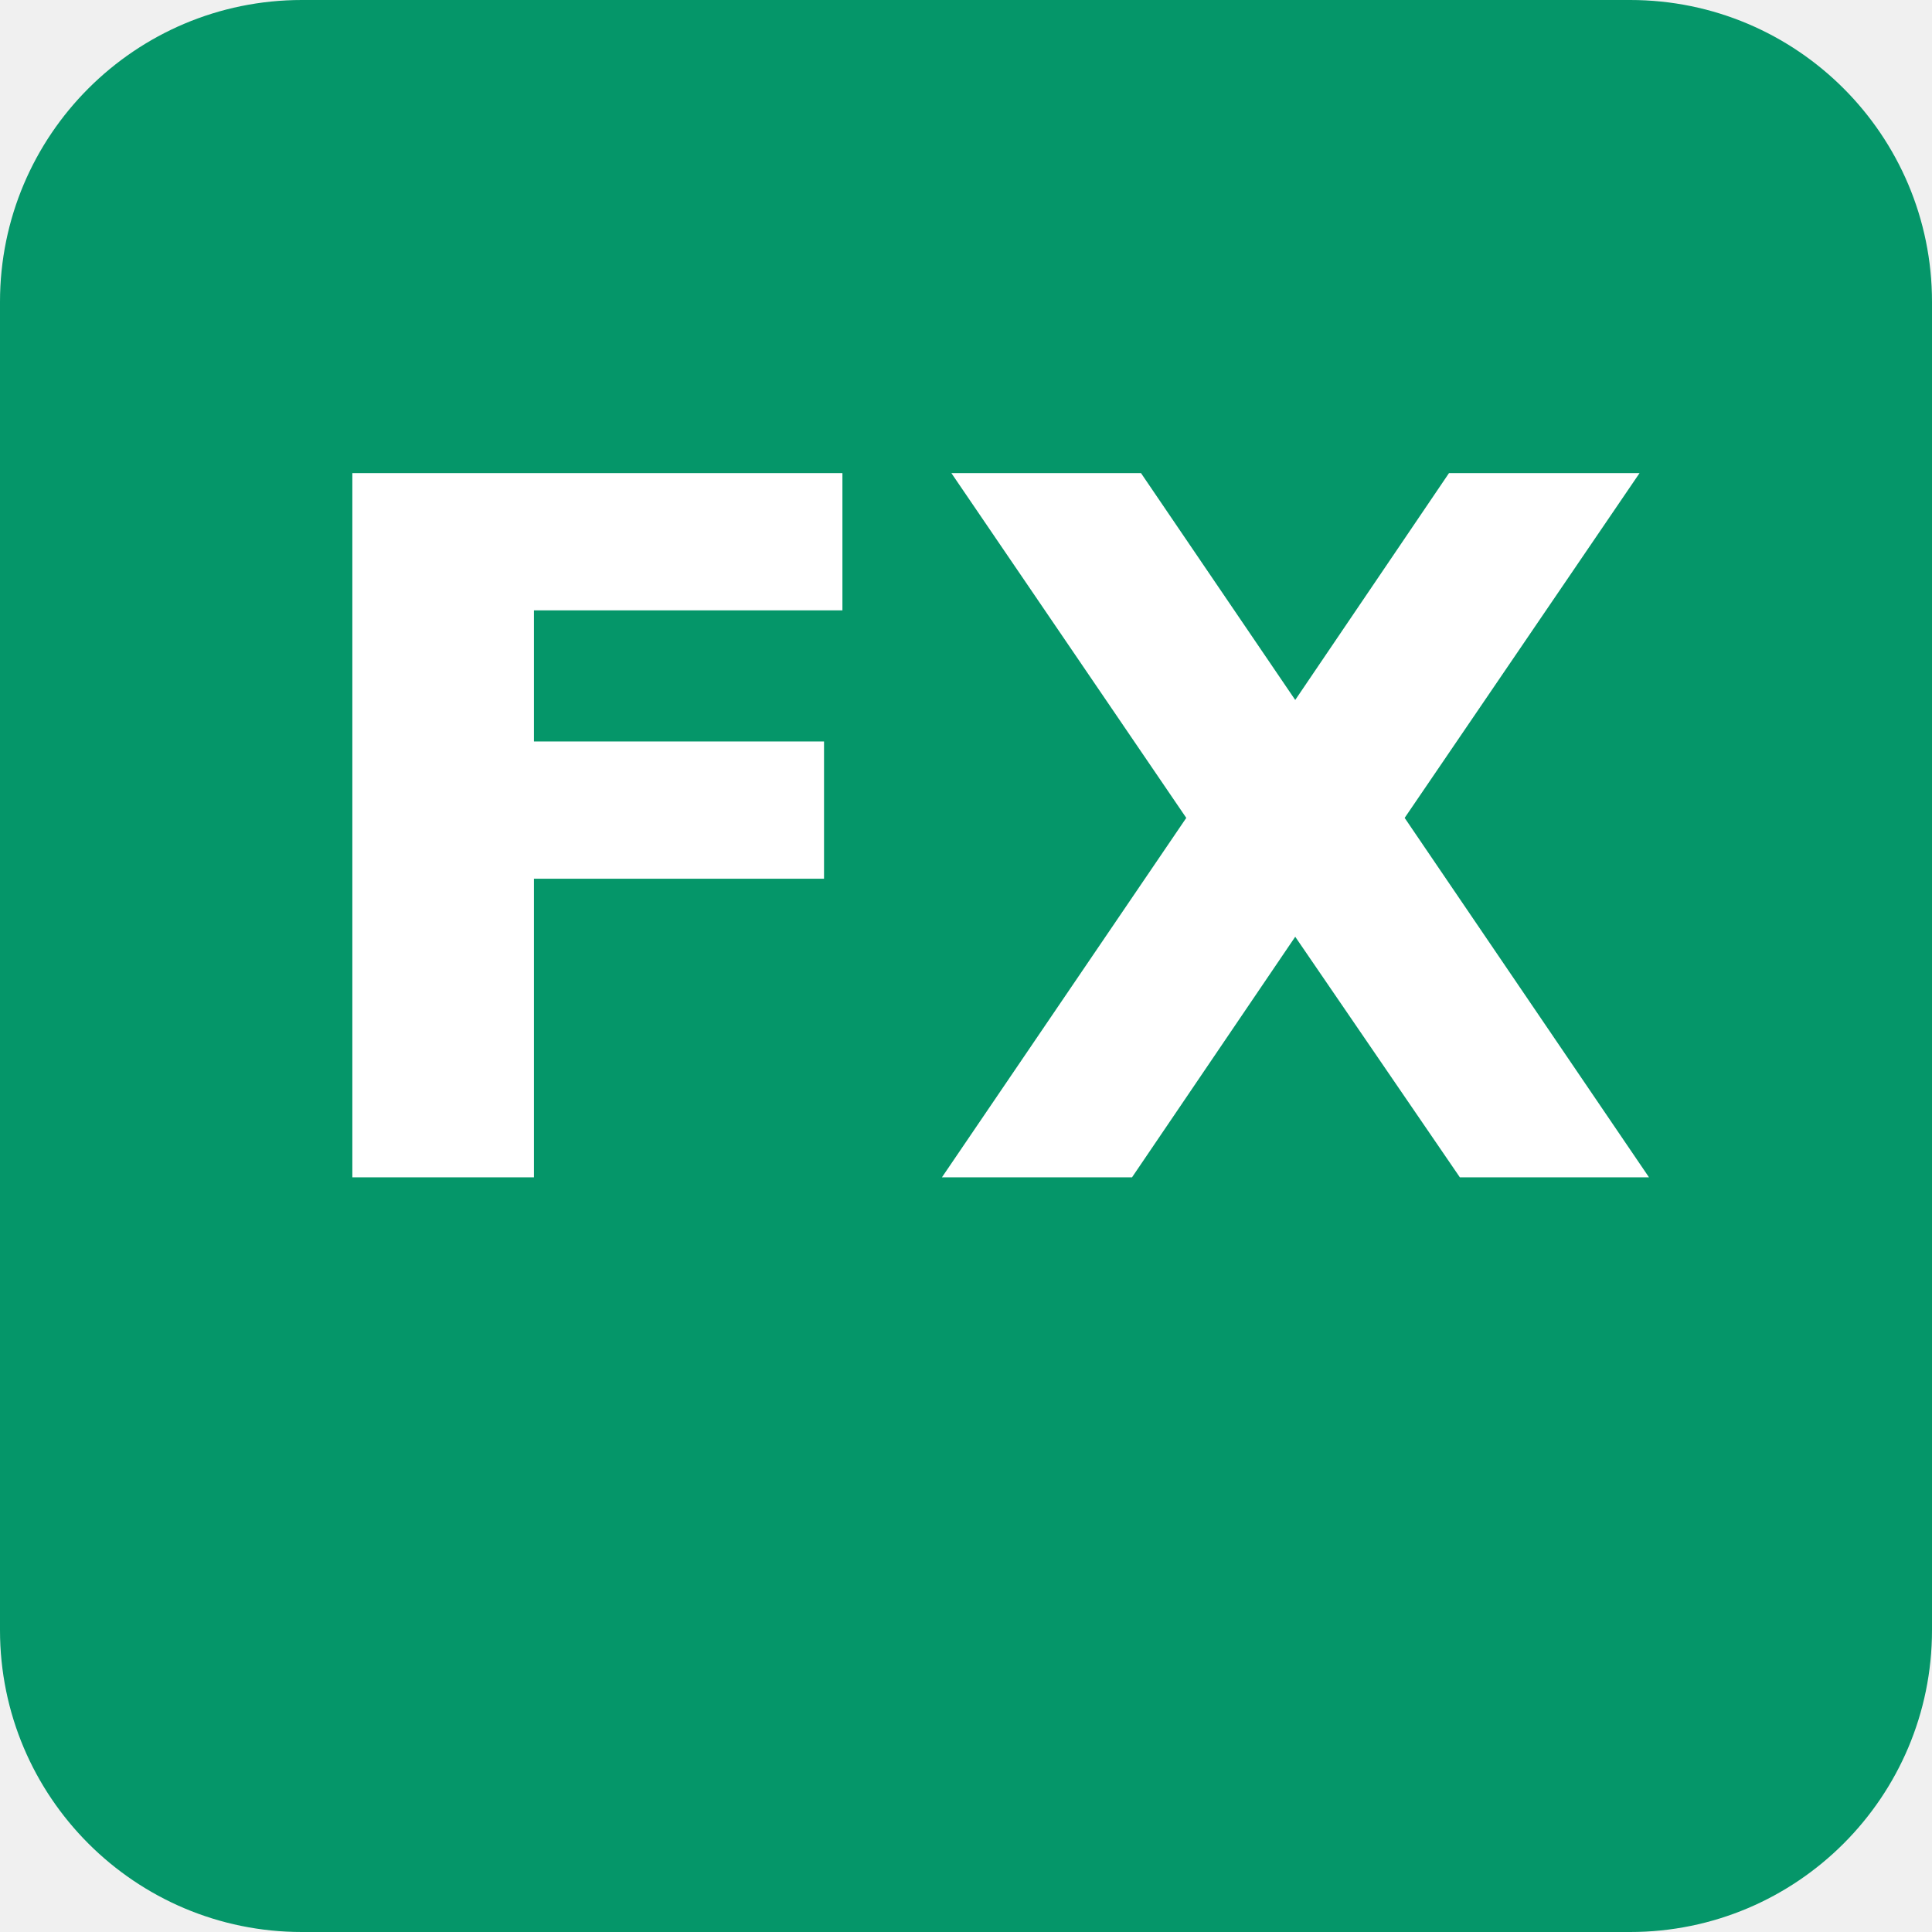
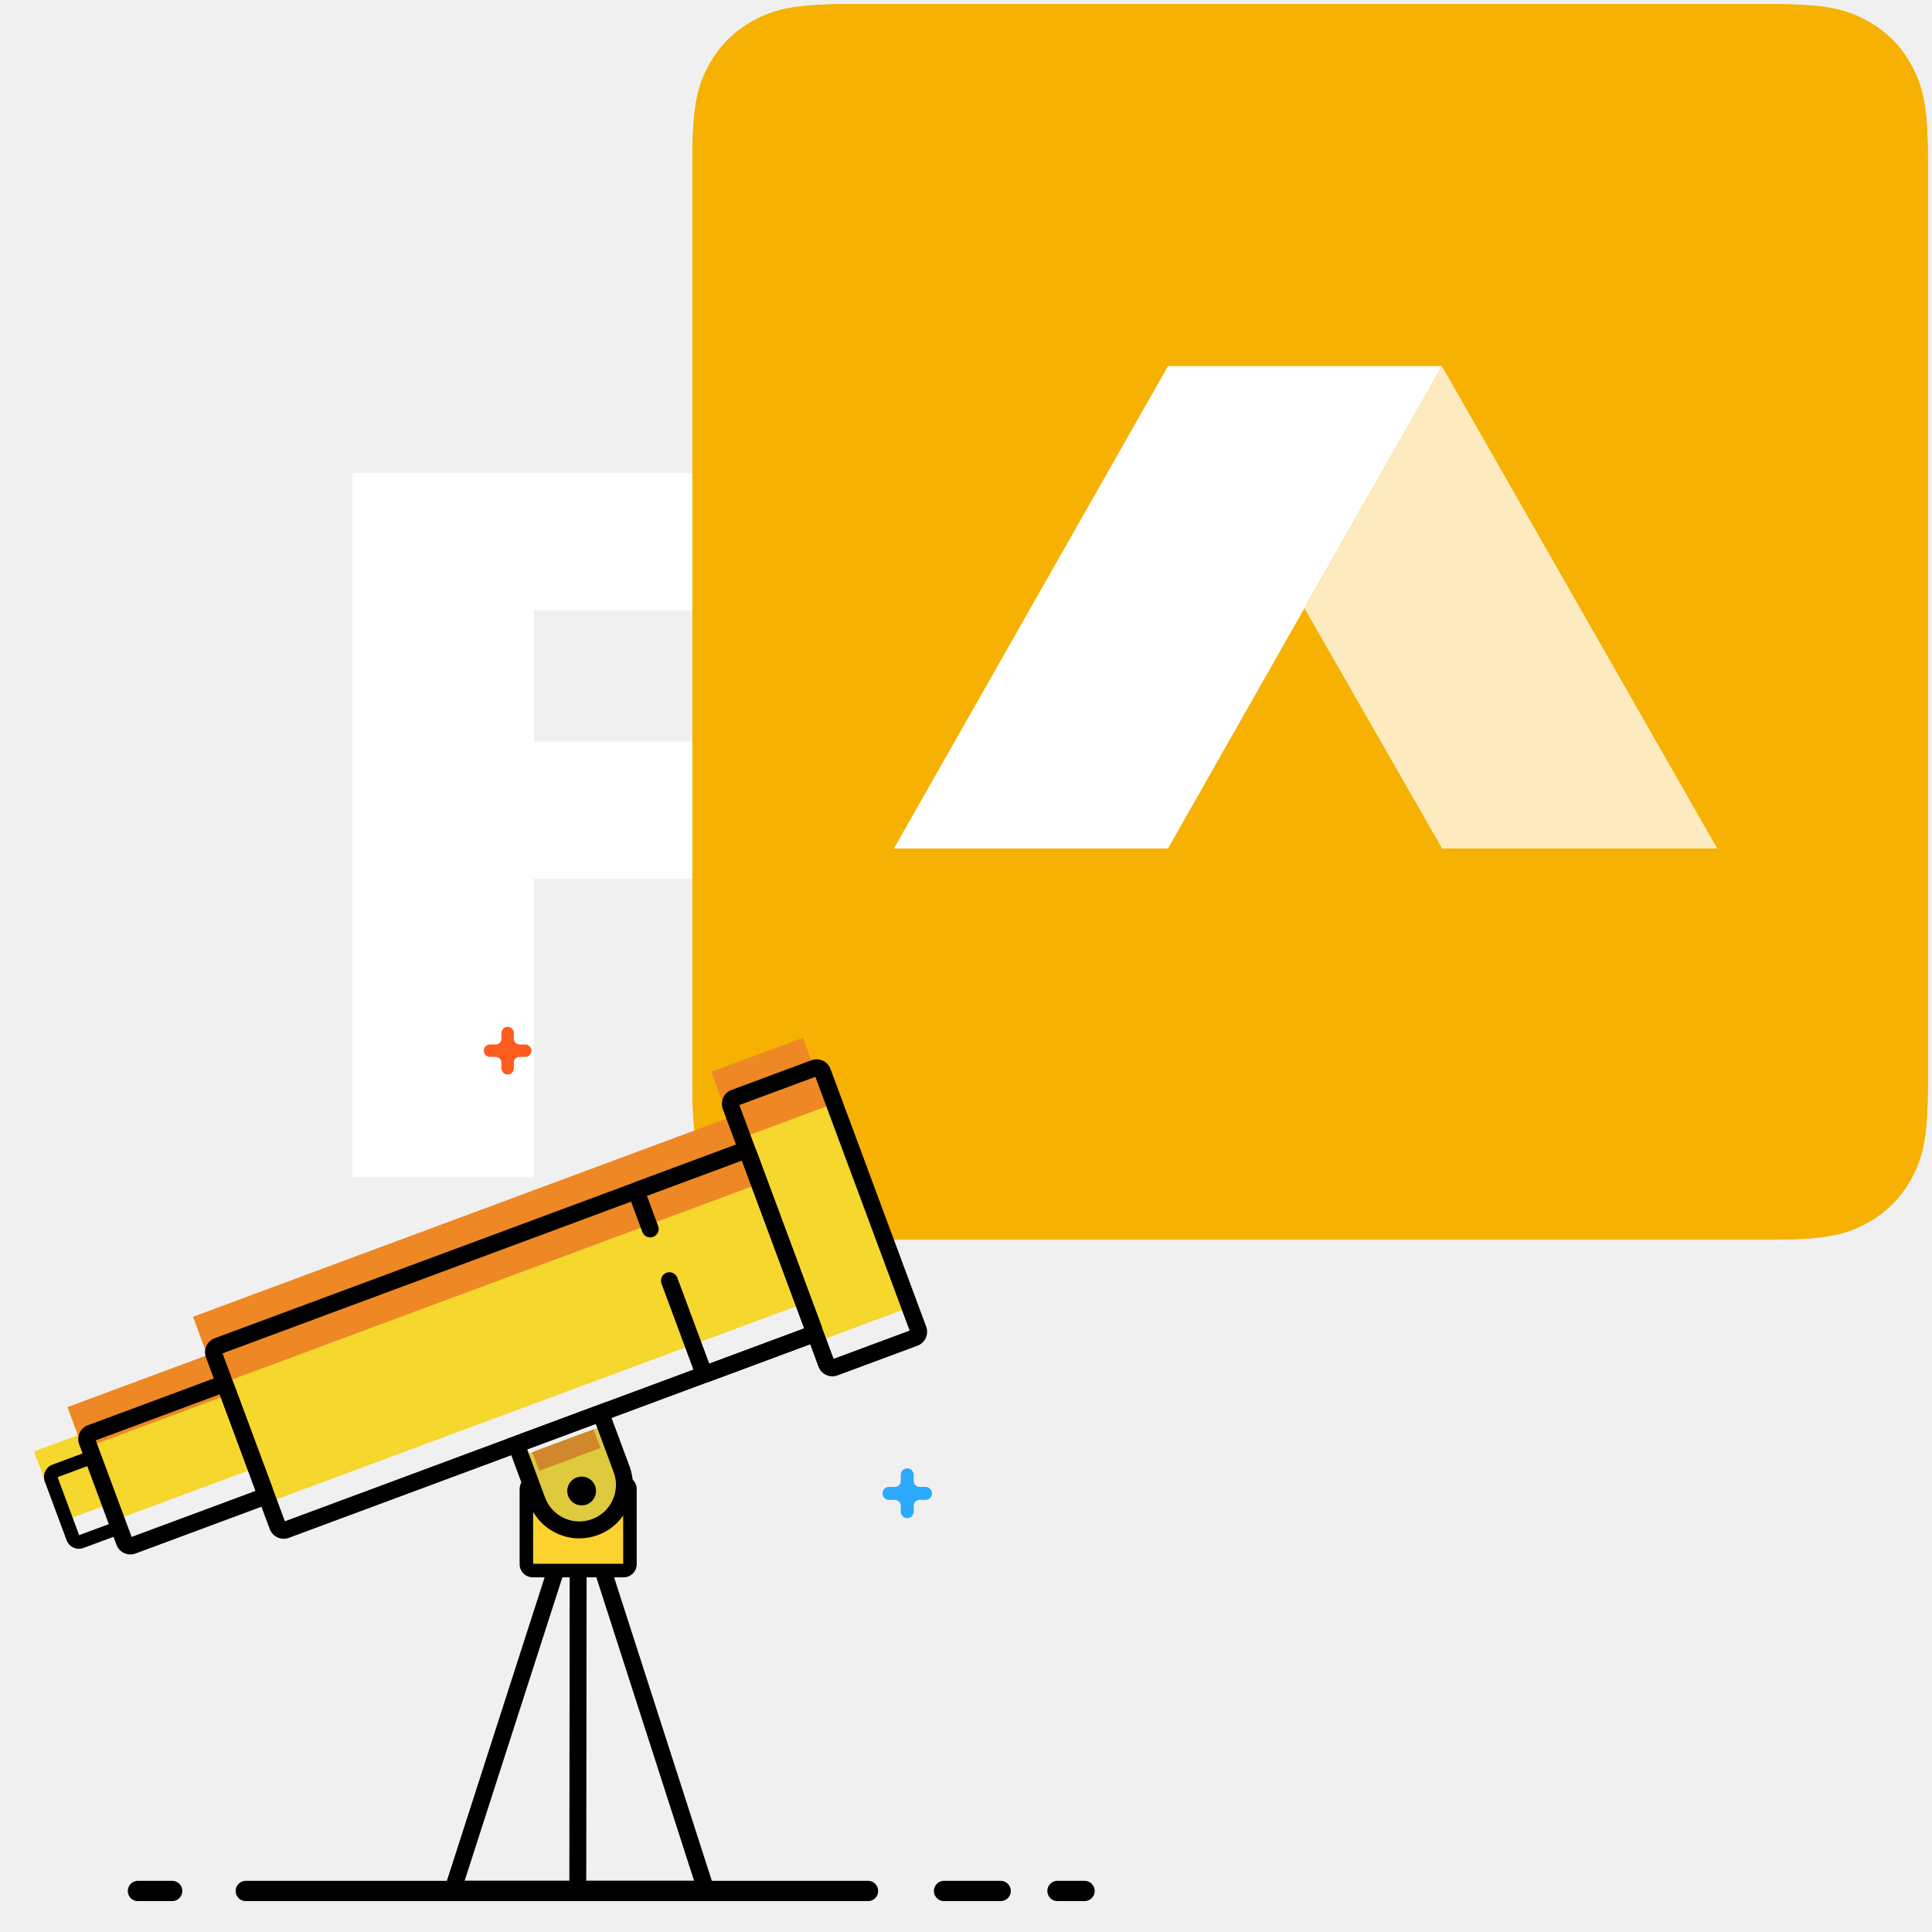
- <svg xmlns="http://www.w3.org/2000/svg" viewBox="0 0 128 128" width="128" height="128">
-   <rect width="128" height="128" rx="20" fill="#059669" />
-   <text x="64" y="78" font-family="DejaVu Sans,sans-serif" font-size="64" font-weight="bold" text-anchor="middle" fill="white">FX</text>
+ <svg xmlns="http://www.w3.org/2000/svg" xmlns:xlink="http://www.w3.org/1999/xlink" viewBox="0 0 128 128" width="128" height="128" version="1.1" id="svg1" xml:space="preserve">
+   <defs id="defs1">
+     <linearGradient id="linearGradient3235">
+       <stop id="stop3237" style="stop-color:#ffffff" offset="0" />
+       <stop id="stop3247" style="stop-color:#43ff38" offset=".268" />
+       <stop id="stop3239" style="stop-color:#ffffff;stop-opacity:0" offset="1" />
+     </linearGradient>
+     <radialGradient id="radialGradient5217" xlink:href="#linearGradient3235" gradientUnits="userSpaceOnUse" cy="507.58" cx="544.68" gradientTransform="matrix(0.6462,0,0,0.37308,192.71,318.21)" r="7.672" />
+     <linearGradient id="linearGradient3282">
+       <stop id="stop3284" style="stop-color:#ffffff;stop-opacity:.294" offset="0" />
+       <stop id="stop3286" style="stop-color:#ffffff;stop-opacity:0" offset="1" />
+     </linearGradient>
+     <clipPath clipPathUnits="userSpaceOnUse" id="clipPath210">
+       <path d="M 64.097,512 H 447.903 c 22.288,0 30.37,-2.321 38.518,-6.678 8.148,-4.358 14.543,-10.752 18.901,-18.901 C 509.679,478.273 512,470.191 512,447.903 V 64.097 C 512,41.809 509.679,33.727 505.322,25.579 500.964,17.431 494.569,11.036 486.421,6.678 478.273,2.321 470.191,0 447.903,0 H 64.097 C 41.809,0 33.727,2.321 25.579,6.678 17.431,11.036 11.036,17.431 6.678,25.579 2.321,33.727 0,41.809 0,64.097 V 447.903 c 0,22.288 2.321,30.37 6.678,38.518 4.358,8.148 10.752,14.543 18.901,18.901 8.148,4.358 16.23,6.678 38.518,6.678 z" clip-rule="evenodd" id="path208" />
+     </clipPath>
+     <clipPath clipPathUnits="userSpaceOnUse" id="clipPath216">
+       <path d="M 0,0 H 512 V 512 H 0 Z" id="path214" />
+     </clipPath>
+     <clipPath clipPathUnits="userSpaceOnUse" id="clipPath226">
+       <path d="M 310.621,362 424.709,162.094 H 310.696 l -57.009,99.499 z" clip-rule="evenodd" id="path224" />
+     </clipPath>
+     <clipPath clipPathUnits="userSpaceOnUse" id="clipPath232">
+       <path d="M 0,0 H 512 V 512 H 0 Z" id="path230" />
+     </clipPath>
+     <clipPath clipPathUnits="userSpaceOnUse" id="clipPath242">
+       <path d="M 197.101,362 83.515,162.094 H 197.101 L 310.621,362 Z" clip-rule="evenodd" id="path240" />
+     </clipPath>
+     <clipPath clipPathUnits="userSpaceOnUse" id="clipPath248">
+       <path d="M 0,0 H 512 V 512 H 0 Z" id="path246" />
+     </clipPath>
+     <clipPath clipPathUnits="userSpaceOnUse" id="clipPath1">
+       <path d="M 64.097,512 H 447.903 c 22.288,0 30.37,-2.321 38.518,-6.678 8.148,-4.358 14.543,-10.752 18.901,-18.901 C 509.679,478.273 512,470.191 512,447.903 V 64.097 C 512,41.809 509.679,33.727 505.322,25.579 500.964,17.431 494.569,11.036 486.421,6.678 478.273,2.321 470.191,0 447.903,0 H 64.097 C 41.809,0 33.727,2.321 25.579,6.678 17.431,11.036 11.036,17.431 6.678,25.579 2.321,33.727 0,41.809 0,64.097 V 447.903 c 0,22.288 2.321,30.37 6.678,38.518 4.358,8.148 10.752,14.543 18.901,18.901 8.148,4.358 16.23,6.678 38.518,6.678 z" clip-rule="evenodd" id="path1" />
+     </clipPath>
+     <clipPath clipPathUnits="userSpaceOnUse" id="clipPath2">
+       <path d="M 0,0 H 512 V 512 H 0 Z" id="path2" />
+     </clipPath>
+     <clipPath clipPathUnits="userSpaceOnUse" id="clipPath3">
+       <path d="M 310.621,362 424.709,162.094 H 310.696 l -57.009,99.499 z" clip-rule="evenodd" id="path3" />
+     </clipPath>
+     <clipPath clipPathUnits="userSpaceOnUse" id="clipPath4">
+       <path d="M 0,0 H 512 V 512 H 0 Z" id="path4" />
+     </clipPath>
+     <clipPath clipPathUnits="userSpaceOnUse" id="clipPath5">
+       <path d="M 197.101,362 83.515,162.094 H 197.101 L 310.621,362 Z" clip-rule="evenodd" id="path5" />
+     </clipPath>
+     <clipPath clipPathUnits="userSpaceOnUse" id="clipPath6">
+       <path d="M 0,0 H 512 V 512 H 0 Z" id="path6" />
+     </clipPath>
+   </defs>
+   <text x="64" y="78" font-family="DejaVu Sans,sans-serif" font-size="64" font-weight="bold" text-anchor="middle" fill="white" id="text1">FX</text>
+   <g id="g418" transform="matrix(0.1598672,0,0,-0.1598673,45.87271,82.12731)">
+     <g id="g340" />
+     <g id="g348">
+       <g id="g346" clip-path="url(#clipPath210)">
+         <g id="g344" clip-path="url(#clipPath216)">
+           <path d="M -1,513 H 513 V -1 H -1 Z" style="fill:#f6b102;fill-opacity:1;fill-rule:nonzero;stroke:none" id="path342" />
+         </g>
+       </g>
+     </g>
+     <g id="g356">
+       <g id="g354" clip-path="url(#clipPath226)">
+         <g id="g352" clip-path="url(#clipPath232)">
+           <path d="M 252.688,363 H 425.709 V 161.094 H 252.688 Z" style="fill:#fdebbf;fill-opacity:1;fill-rule:nonzero;stroke:none" id="path350" />
+         </g>
+       </g>
+     </g>
+     <g id="g364">
+       <g id="g362" clip-path="url(#clipPath242)">
+         <g id="g360" clip-path="url(#clipPath248)">
+           <path d="M 82.515,363 H 311.621 V 161.094 H 82.515 Z" style="fill:#ffffff;fill-opacity:1;fill-rule:nonzero;stroke:none" id="path358" />
+         </g>
+       </g>
+     </g>
+     <g id="g366" />
+     <g id="g374">
+       <g id="g372" clip-path="url(#clipPath210)">
+         <g id="g370" clip-path="url(#clipPath216)">
+           <path d="M -1,513 H 513 V -1 H -1 Z" style="fill:#f6b102;fill-opacity:1;fill-rule:nonzero;stroke:none" id="path368" />
+         </g>
+       </g>
+     </g>
+     <g id="g382">
+       <g id="g380" clip-path="url(#clipPath226)">
+         <g id="g378" clip-path="url(#clipPath232)">
+           <path d="M 252.688,363 H 425.709 V 161.094 H 252.688 Z" style="fill:#fdebbf;fill-opacity:1;fill-rule:nonzero;stroke:none" id="path376" />
+         </g>
+       </g>
+     </g>
+     <g id="g390">
+       <g id="g388" clip-path="url(#clipPath242)">
+         <g id="g386" clip-path="url(#clipPath248)">
+           <path d="M 82.515,363 H 311.621 V 161.094 H 82.515 Z" style="fill:#ffffff;fill-opacity:1;fill-rule:nonzero;stroke:none" id="path384" />
+         </g>
+       </g>
+     </g>
+   </g>
+   <g id="g1" transform="matrix(0.7411395,0,0,0.7411395,1.9473,31.321)">
+     <path d="m 48.304,94.208 -0.036,32.414 1.511,0.002 0.036,-32.414 z" fill="" id="path1-3" style="stroke-width:0.129" />
+     <path d="m 38.419,127.381 h 21.488 c 0.378,0 0.719,-0.164 0.934,-0.449 0.216,-0.285 0.28,-0.658 0.177,-1.021 l -0.008,-0.026 L 50.027,91.781 c -0.194,-0.679 -0.709,-0.735 -0.864,-0.735 h -0.001 c -0.154,2.59e-4 -0.671,0.056 -0.87,0.762 L 37.315,125.885 c -0.111,0.389 -0.046,0.762 0.17,1.047 0.216,0.285 0.556,0.449 0.934,0.449 z M 59.419,125.87 H 38.907 L 49.163,94.028 Z m -10.384,-33.908 0.714,0.248 c -0.004,0.01 -0.008,0.021 -0.014,0.033 z" fill="" id="path2-6" style="stroke-width:0.129" />
+     <path d="m 91.935,126.779 h 2.357" fill="#fedebb" id="path3-7" style="stroke-width:0.129" />
+     <path d="m 91.935,127.685 h 2.357 a 0.907,0.907 0 1 0 0,-1.813 h -2.357 a 0.907,0.907 0 1 0 0,1.813 z" fill="" id="path4-5" style="stroke-width:0.129" />
+     <path d="m 81.794,126.779 h 4.999" fill="#fedebb" id="path5-3" style="stroke-width:0.129" />
+     <path d="m 81.794,127.685 h 4.999 a 0.907,0.907 0 1 0 0,-1.813 h -4.999 a 0.907,0.907 0 1 0 0,1.813 z" fill="" id="path6-5" style="stroke-width:0.129" />
+     <path d="M 19.375,126.779 H 74.938" fill="#fedebb" id="path7" style="stroke-width:0.129" />
+     <path d="m 19.375,127.685 h 55.563 a 0.907,0.907 0 1 0 0,-1.813 H 19.375 a 0.907,0.907 0 1 0 0,1.813 z" fill="" id="path8" style="stroke-width:0.129" />
+     <path d="M 9.734,126.779 H 12.733" fill="#fedebb" id="path9" style="stroke-width:0.129" />
+     <path d="m 9.734,127.685 h 3 a 0.907,0.907 0 1 0 0,-1.813 H 9.734 a 0.907,0.907 0 1 0 0,1.813 z" fill="" id="path10" style="stroke-width:0.129" />
+     <path d="m 53.649,89.789 h -9.258 v 7.851 h 9.258 z" fill="#fcd22e" id="path11" style="stroke-width:0.129" />
+     <path d="m 44.999,98.742 h 8.116 c 0.648,0 1.175,-0.528 1.175,-1.176 v -6.709 c 0,-0.648 -0.527,-1.176 -1.175,-1.176 h -8.116 c -0.648,0 -1.176,0.527 -1.176,1.176 v 6.709 c -1.29e-4,0.648 0.528,1.176 1.176,1.176 z m 8.083,-1.209 H 45.031 V 90.891 h 8.05 z" fill="" id="path12" style="stroke-width:0.129" />
+     <path d="m 50.844,85.361 1.942,5.228 c 0.645,1.737 -0.24,3.668 -1.977,4.313 -1.736,0.646 -3.668,-0.24 -4.313,-1.976 l -1.942,-5.228 z" fill="#dfc93d" id="path16" style="stroke-width:0.129" />
+     <path d="m 48.162,91.471 c 0.248,0.665 0.987,1.004 1.654,0.758 0.665,-0.248 1.004,-0.987 0.757,-1.654 -0.248,-0.666 -0.987,-1.006 -1.654,-0.758 -0.666,0.248 -1.005,0.987 -0.757,1.654 z" fill="" id="path17" style="stroke-width:0.129" />
+     <path d="m 50.429,85.517 -5.471,2.032 0.618,1.663 5.471,-2.032 z" fill="#d1872c" id="path18" style="stroke-width:0.129" />
+     <path d="m 77.368,90.661 a 0.529,0.529 0 0 0 0.529,-0.529 v -0.529 a 0.578,0.578 0 1 1 1.155,0 v 0.529 a 0.529,0.529 0 0 0 0.529,0.529 h 0.529 a 0.577,0.577 0 0 1 0.577,0.577 0.577,0.577 0 0 1 -0.577,0.577 h -0.529 a 0.529,0.529 0 0 0 -0.529,0.529 v 0.529 a 0.578,0.578 0 0 1 -0.578,0.577 0.577,0.577 0 0 1 -0.577,-0.577 V 92.345 A 0.529,0.529 0 0 0 77.368,91.816 H 76.839 A 0.577,0.577 0 0 1 76.261,91.238 0.577,0.577 0 0 1 76.839,90.661 Z" fill="#2ba9fc" id="path19" style="stroke-width:0.129" />
+     <path d="m 41.686,51.108 a 0.509,0.509 0 0 0 0.509,-0.509 v -0.51 a 0.555,0.555 0 0 1 0.556,-0.555 0.554,0.554 0 0 1 0.555,0.555 v 0.51 a 0.509,0.509 0 0 0 0.509,0.509 h 0.509 a 0.555,0.555 0 0 1 0.556,0.555 0.556,0.556 0 0 1 -0.556,0.556 h -0.509 a 0.509,0.509 0 0 0 -0.509,0.509 v 0.509 a 0.555,0.555 0 0 1 -0.555,0.555 0.555,0.555 0 0 1 -0.556,-0.555 v -0.509 a 0.509,0.509 0 0 0 -0.509,-0.509 h -0.509 a 0.555,0.555 0 1 1 0,-1.111 z" fill="#fd5c1e" id="path20" style="stroke-width:0.129" />
+     <path d="M 20.864,92.222 68.71,74.453 62.61,58.028 14.763,75.798 Z" fill="#f5d72e" id="path26" style="stroke-width:0.129" />
+     <path d="M 64.728,63.745 62.474,57.676 14.629,75.448 l 2.255,6.07 z" fill="#ed8824" id="path27" style="stroke-width:0.129" />
+     <path d="m 69.233,50.69 -8.212,3.049 8.95,24.101 8.212,-3.049 z" fill="#f5d72e" id="path28" style="stroke-width:0.129" />
+     <path d="m 71.417,56.583 -2.254,-6.071 -8.213,3.049 2.254,6.071 z" fill="#ed8824" id="path29" style="stroke-width:0.129" />
+     <path d="M 7.223,93.786 19.72,89.145 15.987,79.094 3.49,83.735 Z" fill="#f5d72e" id="path30" style="stroke-width:0.129" />
+     <path d="M 2.76,93.805 6.688,92.346 4.342,86.029 0.414,87.487 Z" fill="#f5d72e" id="path31" style="stroke-width:0.129" />
+     <path d="m 4.427,96.19 a 1.171,1.171 0 0 0 0.411,-0.075 L 7.694,95.055 c 0.608,-0.227 0.918,-0.906 0.692,-1.512 L 6.438,88.297 A 1.167,1.167 0 0 0 5.826,87.638 1.168,1.168 0 0 0 4.928,87.604 l -2.857,1.061 a 1.166,1.166 0 0 0 -0.66,0.612 1.169,1.169 0 0 0 -0.034,0.899 l 1.949,5.248 a 1.17,1.17 0 0 0 0.613,0.66 1.17,1.17 0 0 0 0.488,0.107 z M 7.242,93.934 4.447,94.971 2.522,89.787 5.317,88.749 Z" fill="" id="path32" style="stroke-width:0.129" />
+     <path d="M 17.283,82.596 15.903,78.882 3.406,83.523 4.786,87.238 Z" fill="#ed8824" id="path33" style="stroke-width:0.129" />
+     <path d="m 71.782,80.773 c 0.156,0 0.312,-0.028 0.463,-0.084 l 7.14,-2.652 a 1.317,1.317 0 0 0 0.744,-0.691 1.318,1.318 0 0 0 0.038,-1.015 L 71.615,53.301 c -0.255,-0.686 -1.02,-1.037 -1.706,-0.782 l -7.141,2.652 c -0.686,0.255 -1.036,1.02 -0.782,1.705 l 8.554,23.031 a 1.318,1.318 0 0 0 0.691,0.744 1.324,1.324 0 0 0 0.552,0.121 z m 6.905,-4.088 -6.796,2.524 -8.425,-22.686 6.796,-2.524 z" fill="" id="path34" style="stroke-width:0.129" />
+     <path d="m 22.73,95.295 c 0.156,0 0.311,-0.028 0.462,-0.083 l 5.17e-4,-1.29e-4 46.775,-17.372 a 1.316,1.316 0 0 0 0.744,-0.691 1.316,1.316 0 0 0 0.037,-1.016 L 65.046,60.78 a 1.317,1.317 0 0 0 -0.689,-0.744 1.318,1.318 0 0 0 -1.016,-0.038 l -46.775,17.372 c -0.685,0.254 -1.036,1.019 -0.783,1.704 l 5.704,15.355 a 1.316,1.316 0 0 0 0.691,0.744 1.322,1.322 0 0 0 0.553,0.122 z M 69.269,76.487 22.839,93.731 17.264,78.722 63.694,61.478 Z" fill="" id="path35" style="stroke-width:0.129" />
+     <path d="m 60.411,81.335 a 0.847,0.847 0 0 0 0.293,-0.056 l 9.688,-3.598 c 0.307,-0.114 0.76,-0.467 0.357,-1.549 L 65.046,60.78 c -0.398,-1.079 -0.971,-1.054 -1.277,-0.941 l -9.69,3.598 c -0.374,0.142 -0.735,0.524 -0.358,1.547 l 1.069,2.88 a 0.756,0.756 0 0 0 0.971,0.445 0.755,0.755 0 0 0 0.445,-0.971 l -1.005,-2.706 8.492,-3.153 5.574,15.009 -8.492,3.154 -2.853,-7.683 a 0.755,0.755 0 0 0 -1.417,0.526 l 2.917,7.856 c 0.29,0.778 0.661,0.996 0.986,0.996 z M 9.028,96.695 a 1.324,1.324 0 0 0 0.463,-0.084 L 20.917,92.367 a 1.315,1.315 0 0 0 0.744,-0.69 1.319,1.319 0 0 0 0.038,-1.016 L 18.364,81.682 C 18.109,80.996 17.343,80.645 16.658,80.9 L 5.231,85.144 a 1.318,1.318 0 0 0 -0.745,0.692 1.317,1.317 0 0 0 -0.036,1.015 l 3.334,8.978 a 1.32,1.32 0 0 0 0.693,0.746 1.326,1.326 0 0 0 0.55,0.121 z M 20.218,91.015 9.137,95.131 5.931,86.496 17.011,82.38 Z m 28.943,4.245 a 4.776,4.776 0 0 0 1.667,-0.302 c 1.197,-0.444 2.149,-1.328 2.682,-2.489 0.532,-1.161 0.581,-2.46 0.136,-3.657 l -2.128,-5.727 -8.964,3.33 2.126,5.726 c 0.445,1.197 1.329,2.15 2.49,2.682 0.635,0.291 1.311,0.437 1.989,0.437 z m 1.468,-10.233 1.601,4.31 a 3.25,3.25 0 0 1 -0.093,2.501 3.248,3.248 0 0 1 -1.835,1.703 c -0.819,0.304 -1.707,0.272 -2.501,-0.092 -0.794,-0.364 -1.399,-1.016 -1.703,-1.835 l -1.601,-4.309 z" fill="" id="path36" style="stroke-width:0.129" />
+   </g>
</svg>
